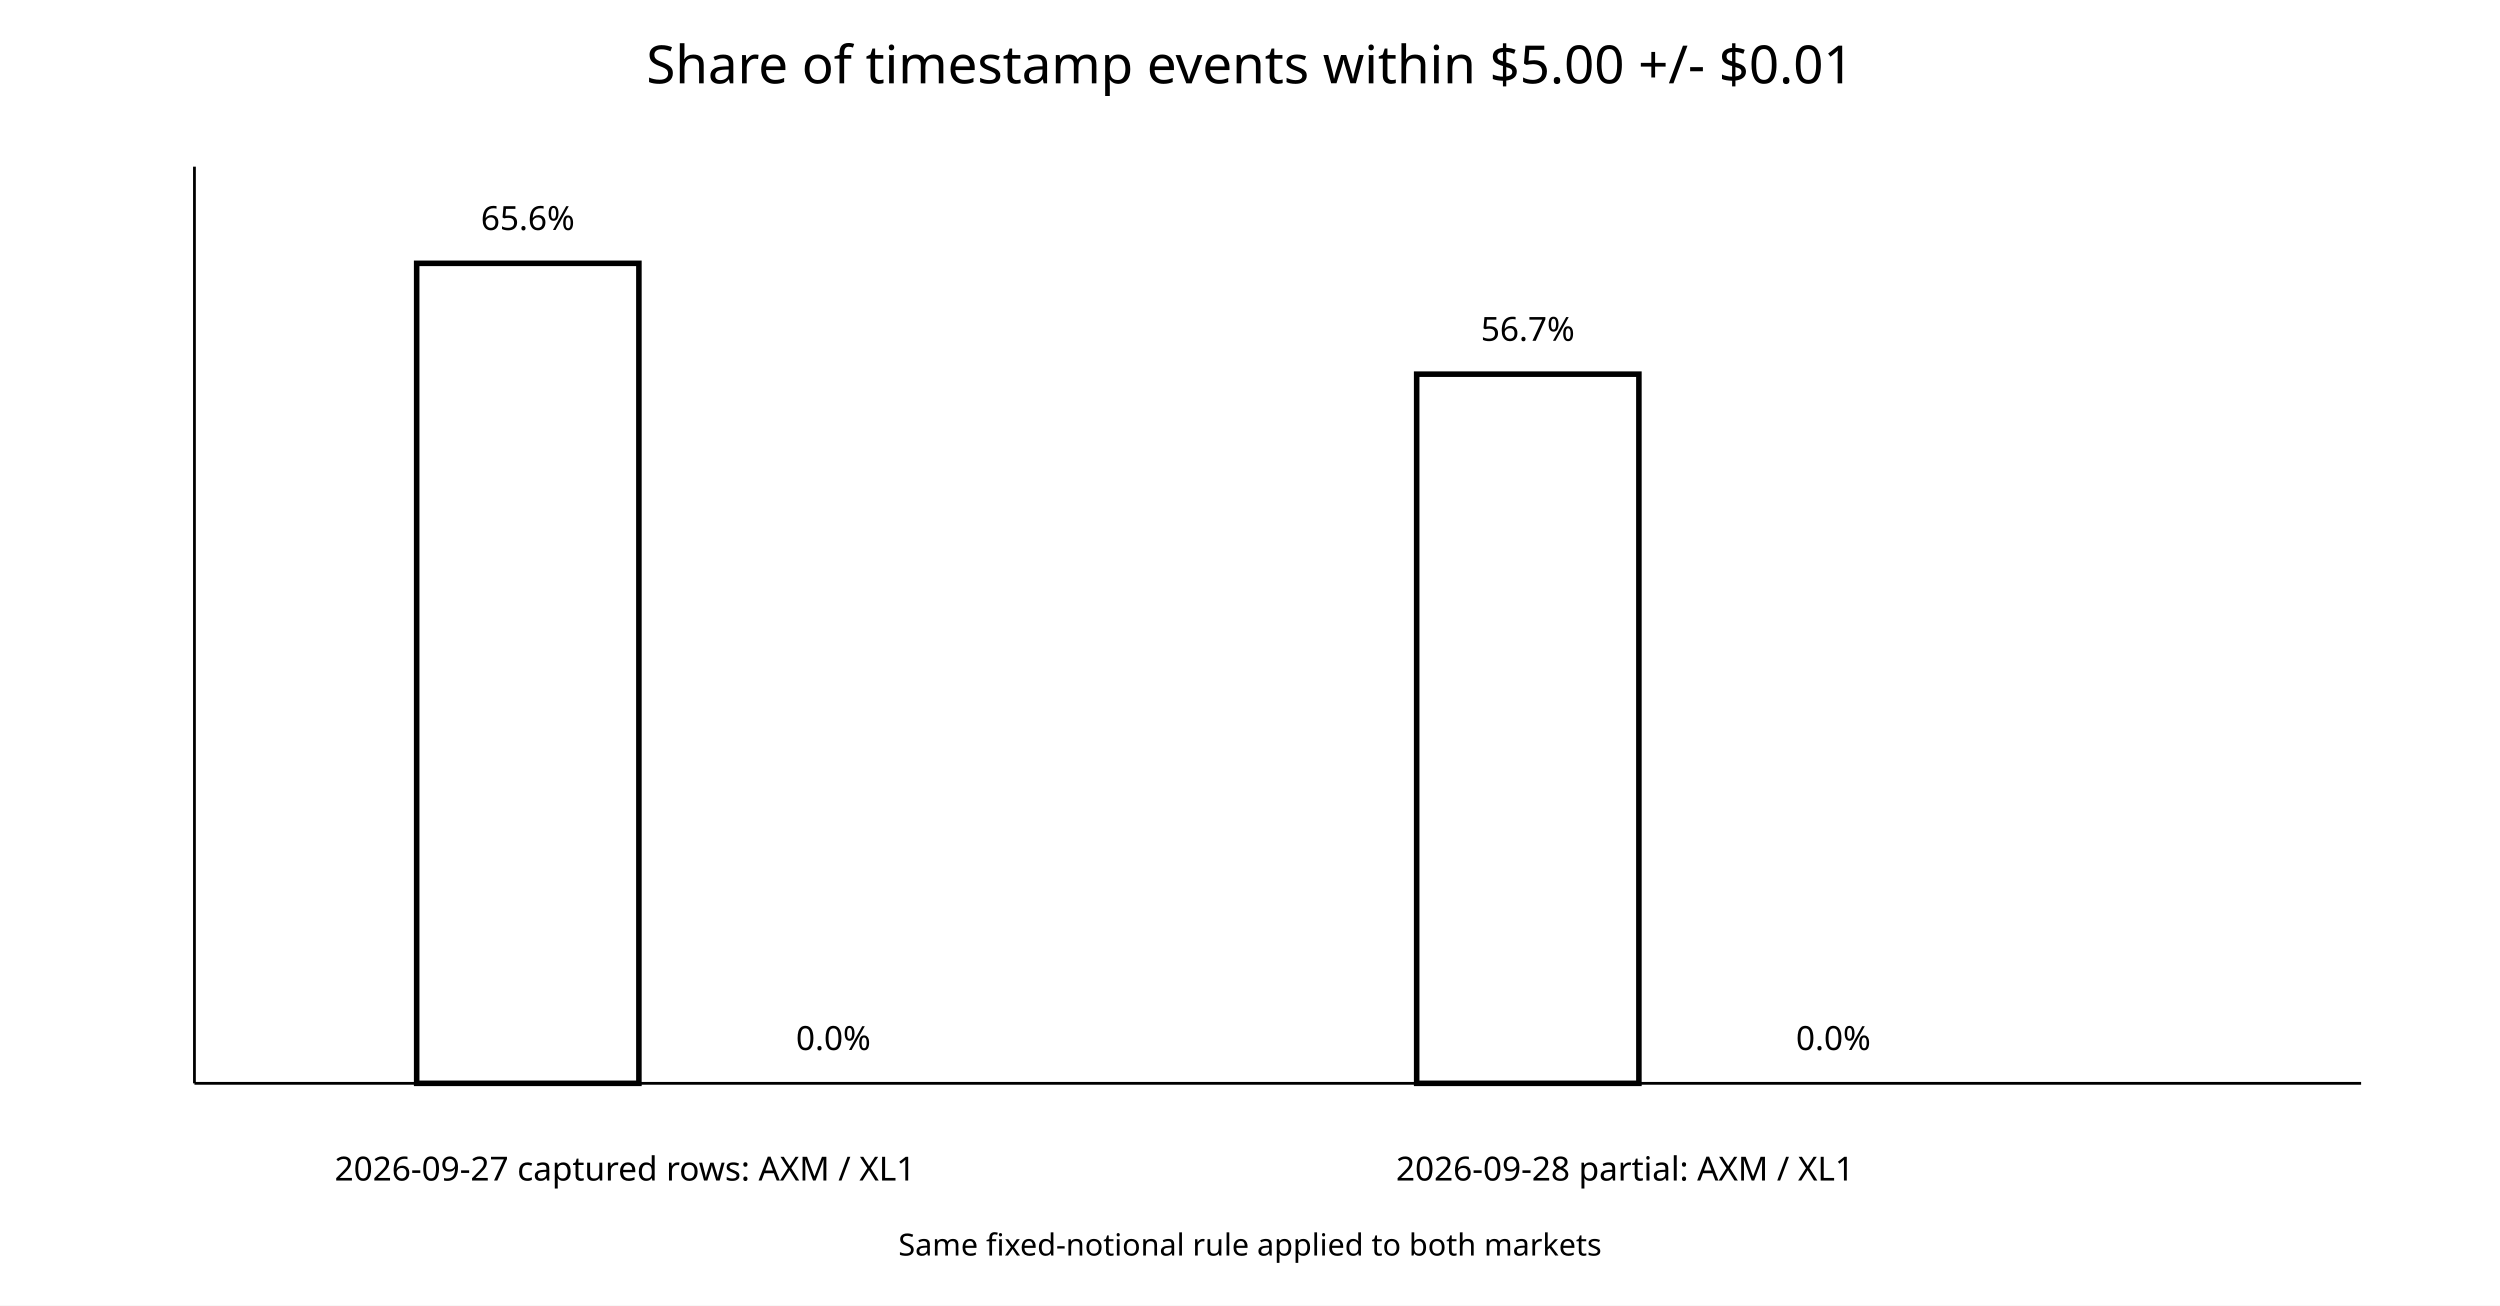
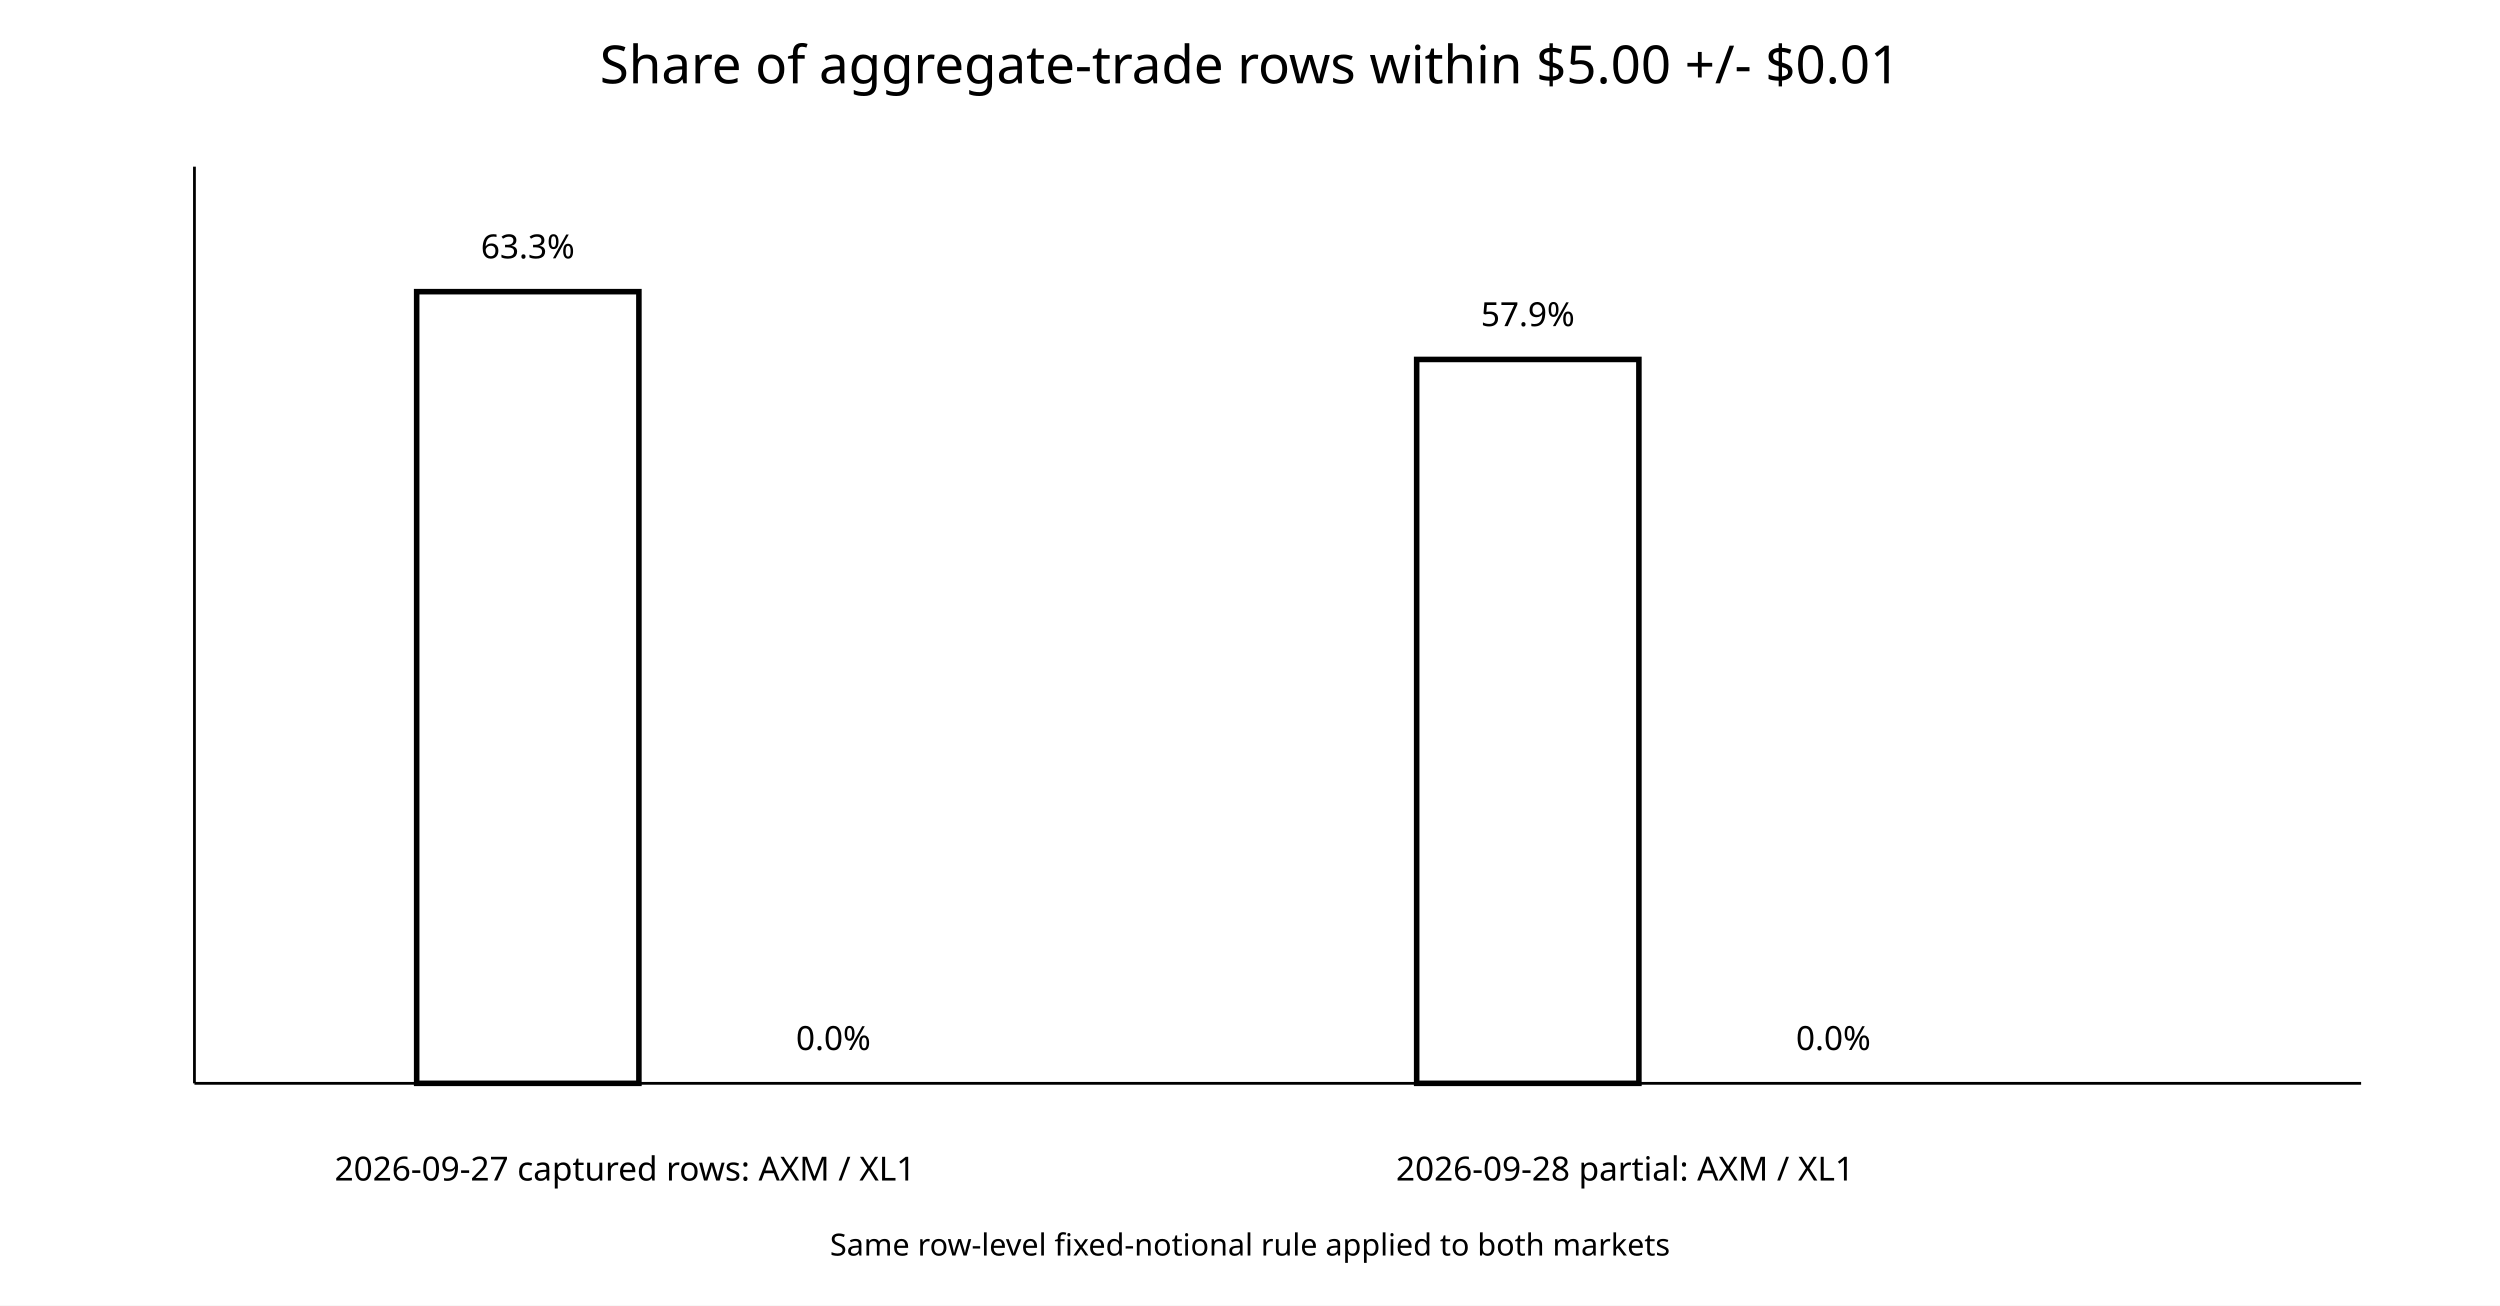
<svg xmlns="http://www.w3.org/2000/svg" width="900" height="470" viewBox="0 0 900 470">
  <rect width="100%" height="100%" fill="white" />
-   <text x="450" y="30" text-anchor="middle" font-family="sans-serif" font-size="19">Share of timestamp events within $5.00 +/- $0.01</text>
+   <text x="450" y="30" text-anchor="middle" font-family="sans-serif" font-size="19">Share of aggregate-trade rows within $5.00 +/- $0.01</text>
  <line x1="70" y1="390" x2="850" y2="390" stroke="black" />
  <line x1="70" y1="60" x2="70" y2="390" stroke="black" />
-   <rect x="150" y="94.8" width="80" height="295.2" fill="none" stroke="black" stroke-width="2" />
-   <text x="190" y="82.8" text-anchor="middle" font-family="sans-serif" font-size="12">65.6%</text>
+   <rect x="150" y="105.0" width="80" height="285.0" fill="none" stroke="black" stroke-width="2" />
+   <text x="190" y="93.0" text-anchor="middle" font-family="sans-serif" font-size="12">63.3%</text>
  <text x="300" y="378" text-anchor="middle" font-family="sans-serif" font-size="12">0.0%</text>
-   <rect x="510" y="134.7" width="80" height="255.3" fill="none" stroke="black" stroke-width="2" />
-   <text x="550" y="122.7" text-anchor="middle" font-family="sans-serif" font-size="12">56.7%</text>
+   <rect x="510" y="129.4" width="80" height="260.6" fill="none" stroke="black" stroke-width="2" />
+   <text x="550" y="117.4" text-anchor="middle" font-family="sans-serif" font-size="12">57.9%</text>
  <text x="660" y="378" text-anchor="middle" font-family="sans-serif" font-size="12">0.0%</text>
  <text x="225" y="425" text-anchor="middle" font-family="sans-serif" font-size="12">2026-09-27 captured rows: AXM / XL1</text>
  <text x="585" y="425" text-anchor="middle" font-family="sans-serif" font-size="12">2026-09-28 partial: AXM / XL1</text>
-   <text x="450" y="452" text-anchor="middle" font-family="sans-serif" font-size="11">Same fixed-notional rule applied to both markets</text>
+   <text x="450" y="452" text-anchor="middle" font-family="sans-serif" font-size="11">Same row-level fixed-notional rule applied to both markets</text>
</svg>
